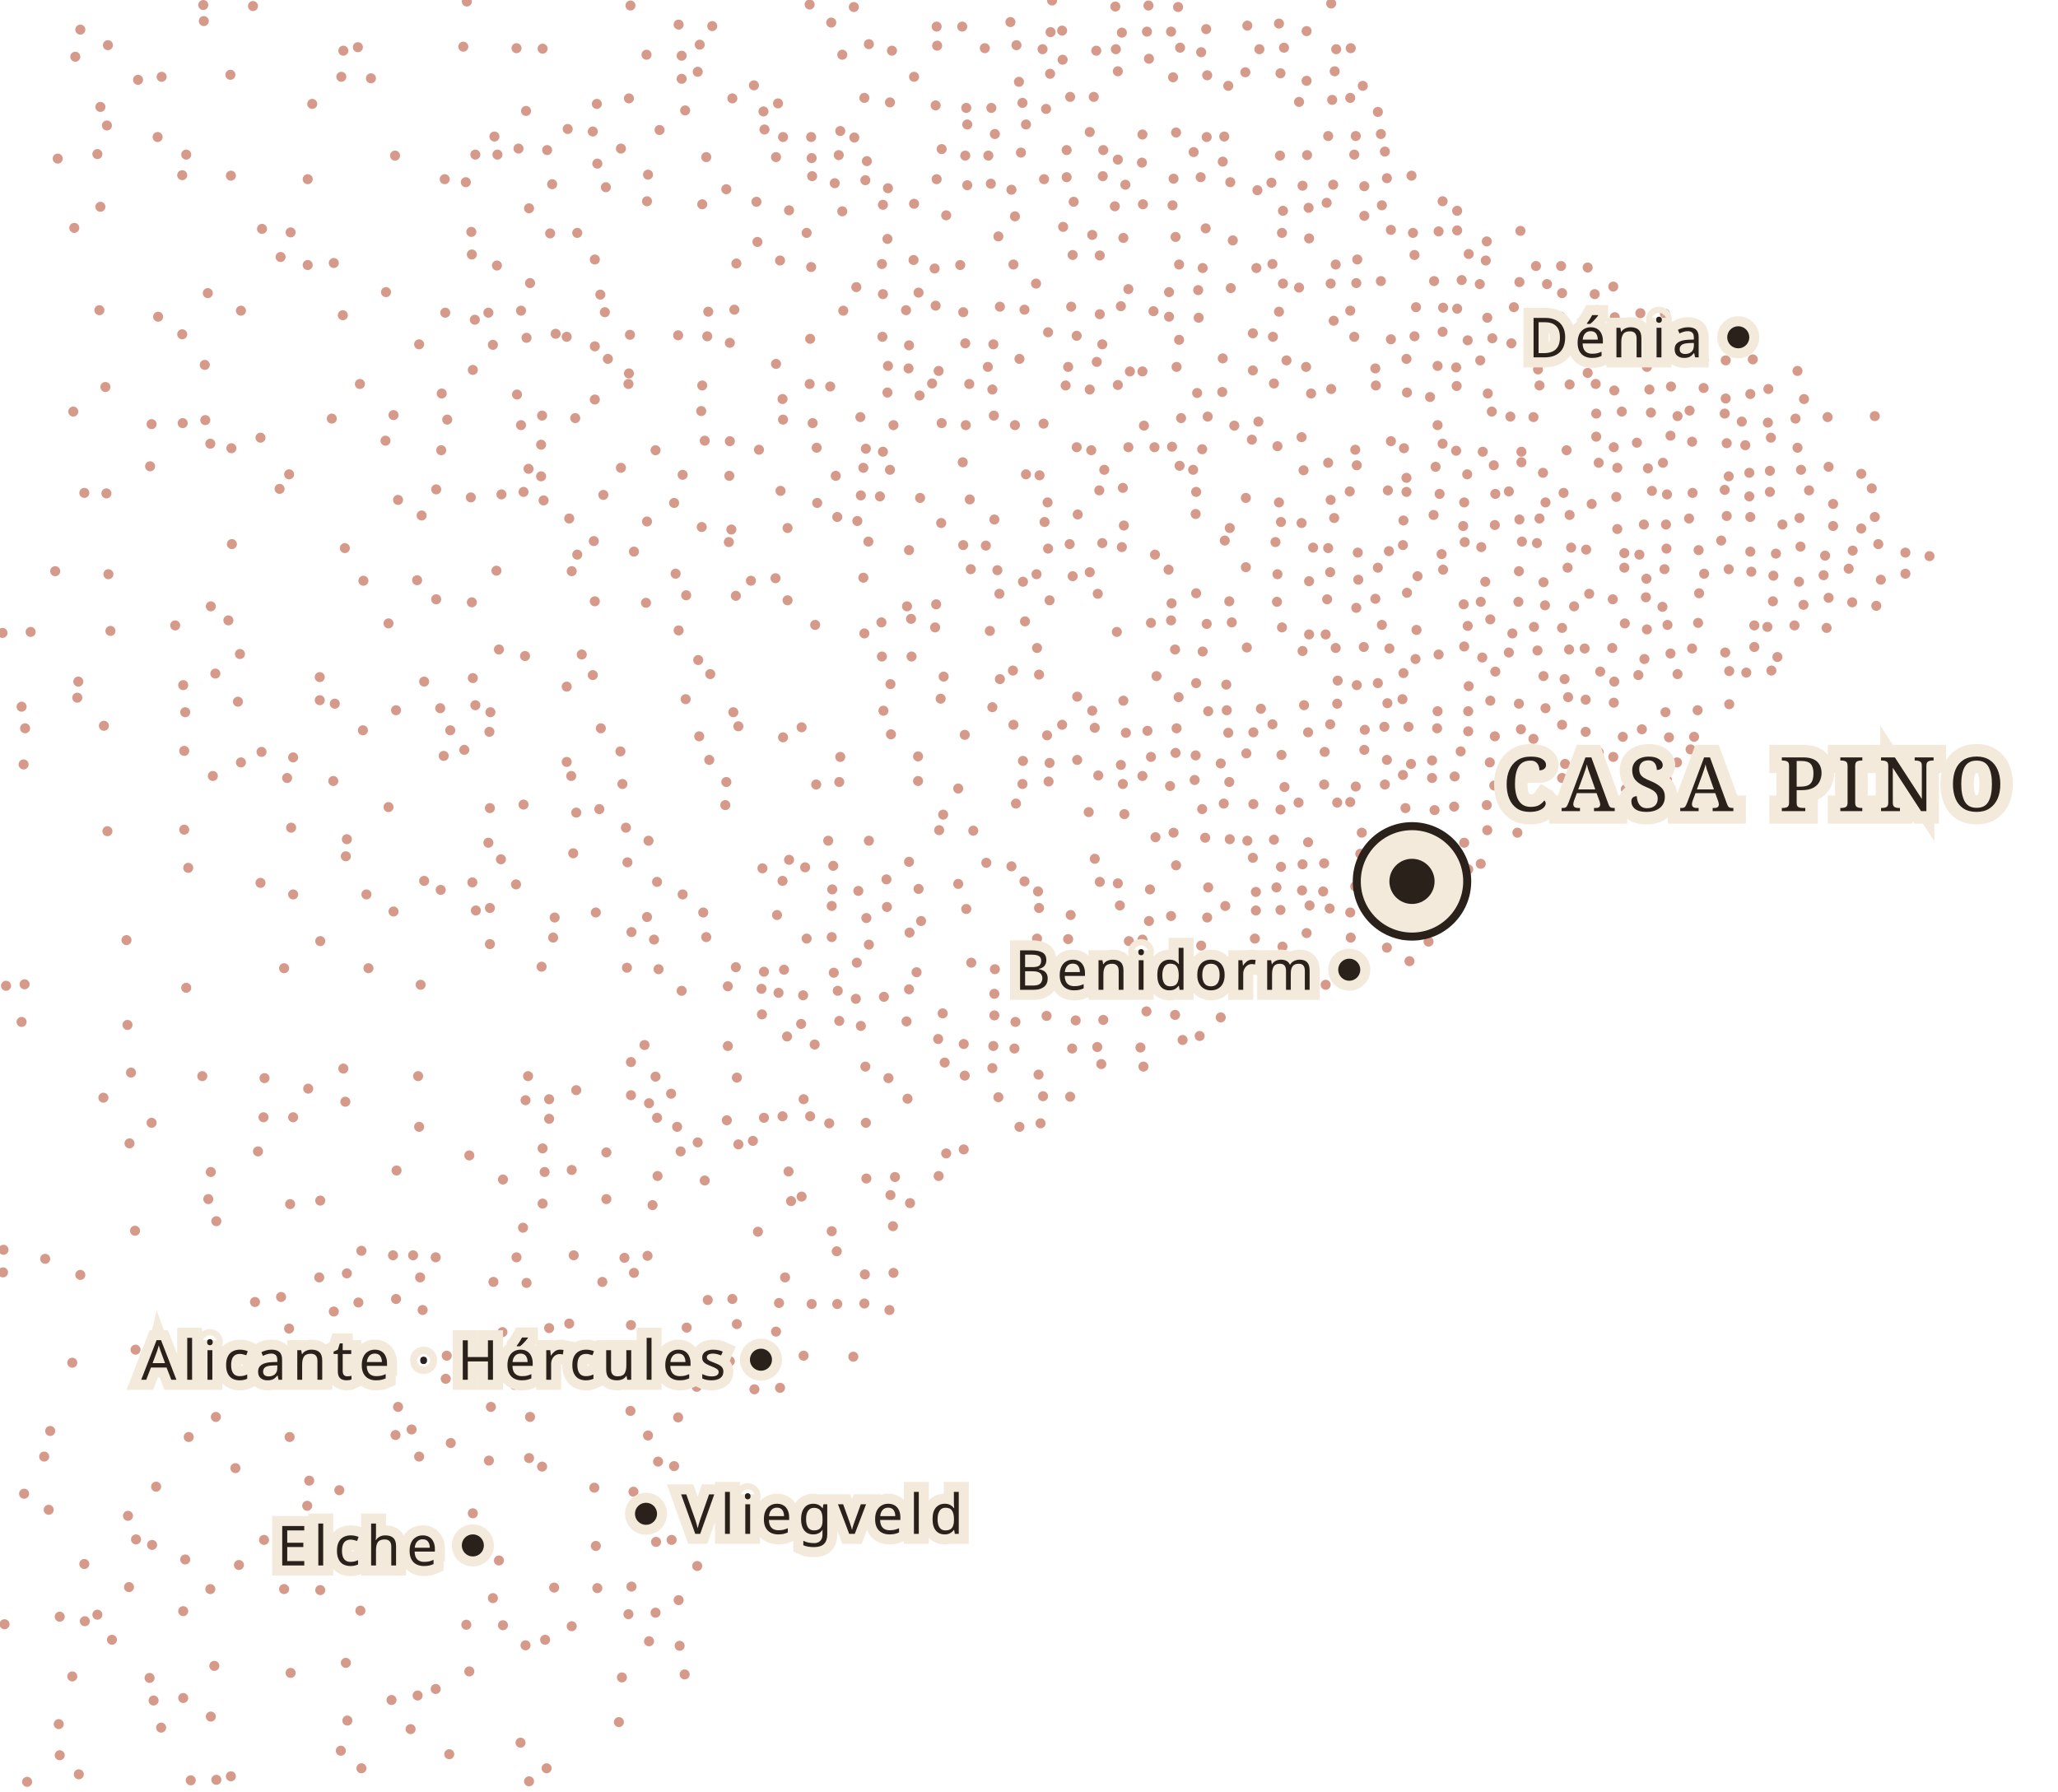
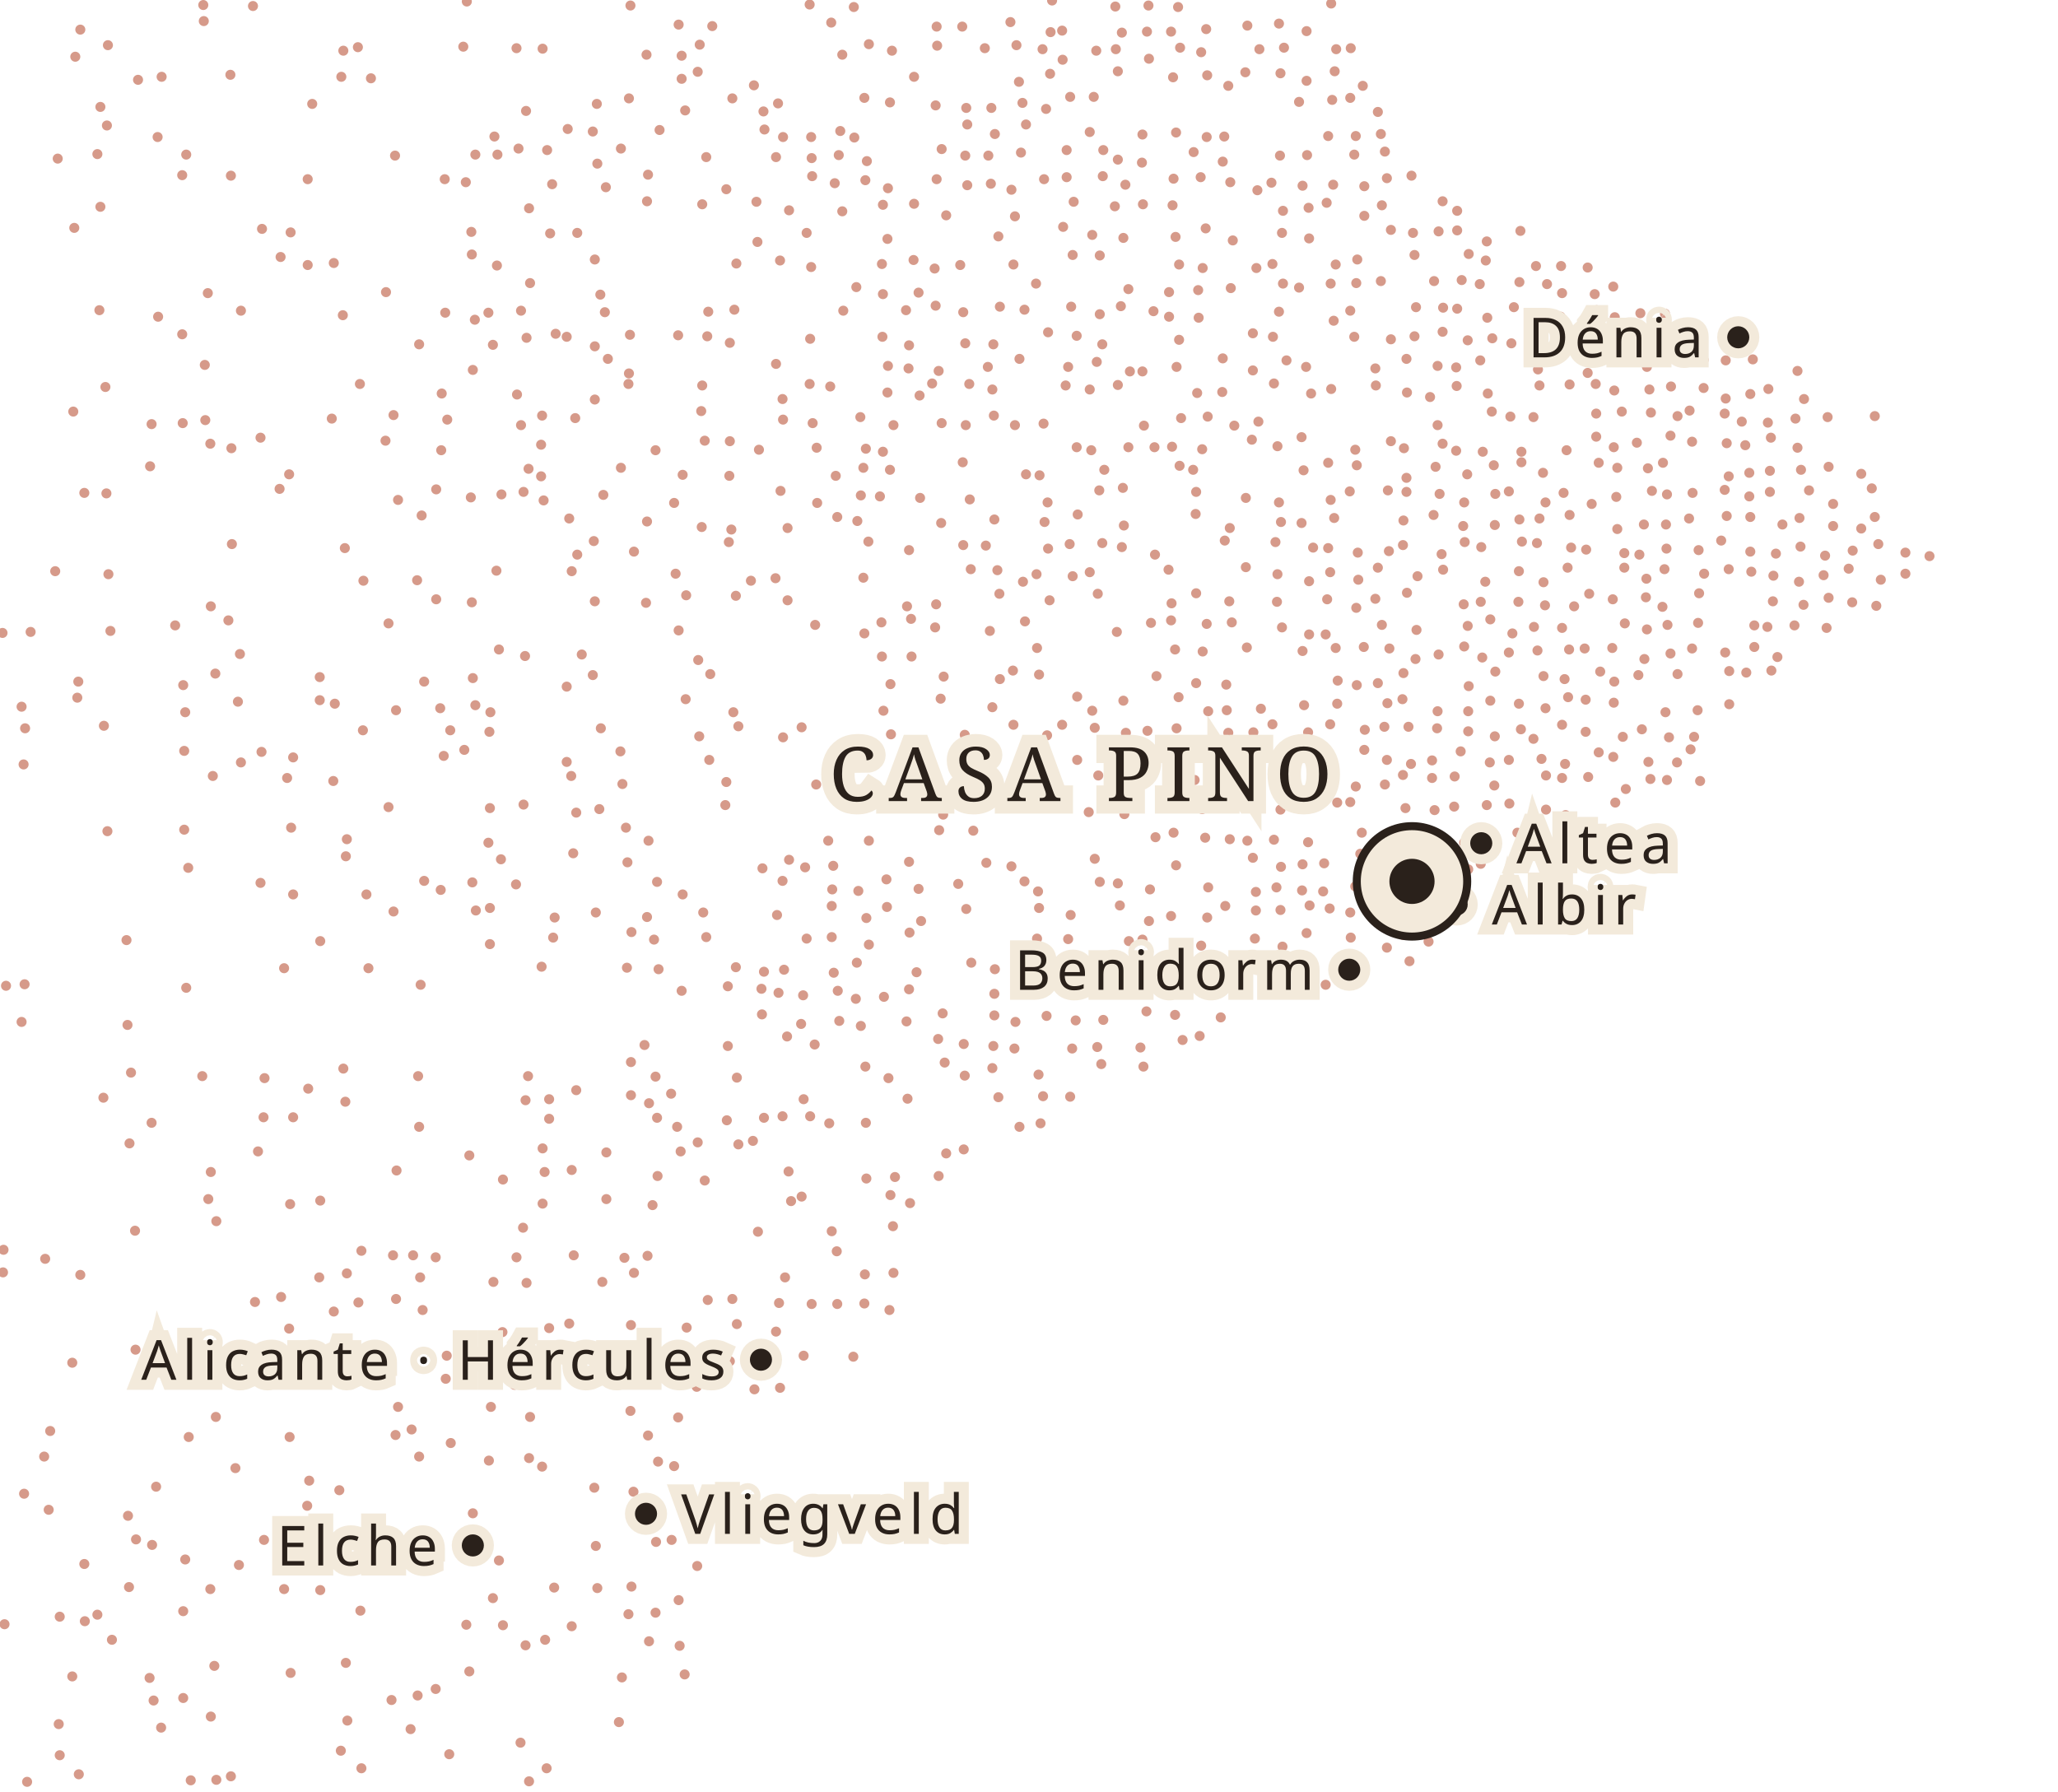
<svg xmlns="http://www.w3.org/2000/svg" viewBox="0 0 410 357" role="img" aria-label="Stippelkaart van de Costa Blanca met Casa Pino in Alfàs del Pi">
  <path d="M40.5 1.0h0M50.4 1.2h0M93.0 0.3h0M125.6 1.1h0M161.3 0.9h0M170.1 1.4h0M209.6 0.1h0M222.2 1.3h0M228.8 1.1h0M234.7 1.4h0M265.2 0.7h0M16.0 5.9h0M40.6 4.2h0M135.2 4.9h0M141.9 5.2h0M165.6 4.5h0M186.6 5.3h0M191.7 5.3h0M201.3 4.4h0M209.3 6.4h0M211.6 6.1h0M223.5 6.5h0M228.5 6.3h0M233.3 6.3h0M240.3 5.8h0M248.5 5.1h0M254.8 4.7h0M260.3 6.2h0M15.0 11.3h0M21.5 9.0h0M68.4 10.1h0M71.3 9.4h0M92.3 9.3h0M102.9 9.6h0M108.1 9.7h0M128.8 10.9h0M135.8 11.1h0M139.4 8.9h0M167.8 10.9h0M173.1 8.8h0M177.7 10.1h0M186.7 9.1h0M196.2 9.6h0M202.5 9.0h0M207.7 9.8h0M211.7 11.9h0M218.4 10.1h0M222.3 9.8h0M228.9 11.7h0M235.1 9.5h0M239.3 10.4h0M250.9 9.8h0M255.8 9.5h0M266.2 9.8h0M269.1 9.6h0M27.5 15.9h0M32.2 15.3h0M45.9 14.9h0M68.0 15.3h0M73.9 15.6h0M135.8 15.7h0M139.0 14.3h0M150.2 17.0h0M182.1 15.3h0M203.0 16.3h0M209.2 14.7h0M222.7 14.2h0M233.7 15.4h0M240.5 15.0h0M244.7 17.1h0M248.1 14.4h0M255.1 14.6h0M260.3 16.1h0M265.9 14.2h0M271.5 17.1h0M20.0 21.3h0M62.2 20.7h0M104.8 22.1h0M118.9 20.7h0M125.3 19.6h0M136.5 22.0h0M145.9 19.6h0M152.1 22.2h0M155.0 20.6h0M172.2 19.5h0M177.3 20.4h0M186.4 21.0h0M192.5 21.5h0M197.5 21.5h0M203.7 20.5h0M208.4 21.7h0M213.2 19.3h0M217.9 19.3h0M258.8 20.3h0M265.4 19.9h0M269.0 19.5h0M274.5 22.3h0M21.3 25.0h0M31.4 27.3h0M98.5 27.2h0M113.1 25.7h0M118.1 26.2h0M131.4 25.9h0M152.3 25.8h0M156.0 27.3h0M161.6 27.3h0M167.4 26.1h0M170.2 27.4h0M192.7 24.8h0M198.2 26.7h0M204.4 24.8h0M217.1 26.3h0M227.6 26.8h0M234.3 26.4h0M240.4 27.3h0M243.9 27.2h0M264.6 27.1h0M270.1 27.1h0M275.1 26.7h0M11.5 31.6h0M19.4 30.7h0M37.1 30.8h0M78.7 31.0h0M94.7 30.8h0M99.1 30.8h0M103.3 29.6h0M109.0 29.9h0M119.0 32.6h0M123.7 29.6h0M140.7 31.3h0M154.6 31.3h0M161.7 31.5h0M167.1 30.9h0M172.7 32.1h0M187.6 29.7h0M192.3 31.0h0M196.9 31.0h0M203.4 30.4h0M212.5 29.9h0M219.8 29.9h0M222.7 31.8h0M227.5 32.4h0M237.8 30.3h0M243.6 32.2h0M255.0 31.0h0M260.4 30.9h0M269.8 30.8h0M275.9 30.2h0M36.3 34.9h0M46.0 35.0h0M61.3 35.7h0M88.6 35.7h0M92.8 36.3h0M110.0 36.7h0M120.7 37.3h0M129.1 34.8h0M144.7 37.7h0M161.8 35.1h0M166.3 36.5h0M172.4 35.9h0M176.9 37.5h0M186.6 35.7h0M192.7 36.9h0M197.4 36.6h0M201.5 37.8h0M208.0 35.7h0M212.5 35.3h0M219.7 35.1h0M224.2 36.8h0M233.8 35.6h0M239.2 35.3h0M245.1 36.3h0M250.5 37.9h0M253.3 36.4h0M259.5 37.0h0M265.6 36.8h0M271.8 37.1h0M276.3 35.5h0M281.2 35.0h0M20.0 41.2h0M105.4 41.5h0M128.9 40.1h0M139.9 40.7h0M150.7 40.2h0M157.2 41.9h0M167.8 42.1h0M175.9 40.8h0M182.1 40.6h0M188.5 42.9h0M202.2 43.1h0M213.9 40.2h0M222.1 41.1h0M227.7 40.7h0M233.6 40.9h0M255.6 42.0h0M260.7 41.4h0M264.3 40.4h0M271.8 43.0h0M275.3 40.9h0M287.4 40.1h0M290.3 42.0h0M14.8 45.4h0M52.2 45.6h0M57.9 46.3h0M93.9 46.2h0M109.6 46.5h0M115.0 46.4h0M150.9 48.2h0M160.7 46.4h0M176.8 47.6h0M198.9 47.1h0M211.8 45.2h0M217.6 46.8h0M223.8 47.4h0M234.2 47.2h0M240.2 45.5h0M245.6 47.9h0M255.4 46.4h0M260.8 47.5h0M277.1 45.8h0M281.5 46.4h0M286.6 46.1h0M290.3 45.9h0M296.2 48.1h0M302.9 46.0h0M55.9 51.2h0M61.3 52.8h0M66.5 52.4h0M94.0 50.7h0M99.0 52.9h0M118.5 51.7h0M146.7 52.5h0M155.4 51.9h0M161.6 53.2h0M175.7 52.6h0M182.0 51.8h0M186.2 53.5h0M191.3 52.8h0M201.9 52.7h0M213.7 50.8h0M219.1 50.9h0M234.9 52.7h0M239.6 53.4h0M250.3 53.4h0M253.5 52.6h0M266.1 52.7h0M270.4 51.7h0M281.8 50.8h0M292.6 50.6h0M296.0 51.9h0M306.0 53.0h0M311.0 53.0h0M316.3 53.3h0M41.4 58.4h0M76.9 58.2h0M105.6 56.4h0M119.6 58.7h0M170.6 57.2h0M175.9 58.6h0M183.0 58.3h0M206.4 56.5h0M224.8 57.6h0M232.9 58.2h0M238.7 57.8h0M245.2 57.4h0M255.6 56.5h0M258.8 57.3h0M265.1 56.5h0M270.2 56.4h0M275.1 56.0h0M285.7 56.0h0M291.2 55.8h0M294.8 56.6h0M302.7 56.2h0M308.2 56.6h0M311.2 58.4h0M317.7 58.6h0M321.4 57.1h0M19.8 61.8h0M31.5 63.1h0M48.0 61.9h0M68.3 62.8h0M88.7 62.3h0M94.6 63.7h0M97.3 62.3h0M103.8 61.9h0M120.5 62.2h0M141.1 62.1h0M146.3 61.7h0M168.0 61.9h0M180.5 61.8h0M186.4 60.9h0M191.9 62.2h0M199.2 61.1h0M204.1 61.7h0M213.4 61.1h0M219.1 62.6h0M223.3 61.0h0M229.8 62.0h0M232.9 63.1h0M238.8 63.3h0M254.8 62.1h0M265.7 63.9h0M269.0 61.9h0M282.1 61.2h0M287.5 61.3h0M290.3 61.5h0M296.3 63.3h0M301.6 61.2h0M308.1 63.6h0M310.9 63.1h0M318.1 61.8h0M321.7 63.2h0M326.8 62.4h0M331.7 62.5h0M36.3 66.6h0M83.5 68.6h0M98.2 68.7h0M104.9 67.3h0M110.7 66.5h0M112.9 67.1h0M118.5 69.0h0M125.5 66.7h0M135.1 66.8h0M140.9 67.0h0M145.4 68.3h0M161.4 67.5h0M175.8 67.1h0M181.1 68.8h0M192.3 68.4h0M197.9 68.6h0M208.8 66.2h0M214.5 66.9h0M219.6 68.6h0M234.9 67.7h0M249.6 66.4h0M253.6 67.1h0M269.8 67.1h0M277.1 67.6h0M281.8 67.0h0M287.4 66.1h0M292.4 67.8h0M297.3 67.4h0M301.1 68.4h0M310.7 66.9h0M318.6 68.2h0M323.2 68.1h0M328.5 67.8h0M332.0 68.5h0M336.7 68.0h0M344.4 66.6h0M347.6 67.5h0M40.8 72.7h0M94.2 73.7h0M121.1 71.5h0M125.3 74.4h0M154.6 72.5h0M176.9 72.9h0M181.0 73.4h0M187.0 73.9h0M196.8 73.1h0M203.1 71.5h0M212.8 73.1h0M218.5 72.1h0M225.1 74.0h0M227.6 74.0h0M234.4 73.1h0M243.6 71.4h0M249.6 73.8h0M256.3 71.8h0M260.2 73.1h0M274.0 73.4h0M280.2 71.5h0M286.4 72.9h0M290.1 73.2h0M294.9 71.8h0M306.4 73.6h0M316.3 74.3h0M328.1 73.1h0M339.4 71.7h0M343.8 71.8h0M349.2 71.6h0M358.1 73.9h0M21.0 77.1h0M71.7 76.5h0M88.0 78.4h0M103.0 78.6h0M118.5 79.6h0M125.2 76.5h0M139.9 76.8h0M155.9 79.5h0M161.3 76.5h0M165.4 77.0h0M176.8 78.2h0M183.2 78.8h0M185.7 76.4h0M193.1 76.5h0M197.7 77.6h0M212.3 76.8h0M217.1 77.6h0M222.7 76.7h0M238.5 78.3h0M243.5 78.1h0M253.8 76.4h0M261.2 78.4h0M265.2 77.5h0M274.1 76.8h0M280.3 78.2h0M284.9 79.1h0M290.2 76.9h0M296.4 78.4h0M306.7 76.8h0M312.7 76.6h0M317.9 76.5h0M321.6 77.8h0M328.6 77.6h0M332.9 77.0h0M339.4 77.3h0M343.8 79.4h0M348.7 78.5h0M352.3 77.5h0M359.4 79.5h0M14.6 82.0h0M30.2 84.5h0M36.4 84.3h0M40.9 83.7h0M66.1 83.4h0M78.4 82.7h0M89.1 83.6h0M103.8 84.7h0M108.0 82.8h0M114.6 83.3h0M139.7 81.9h0M156.0 83.6h0M161.9 84.3h0M171.4 83.1h0M178.0 84.7h0M187.6 84.3h0M192.4 84.7h0M198.0 82.8h0M202.2 84.7h0M207.9 84.4h0M227.9 84.8h0M235.3 83.3h0M240.6 83.0h0M245.9 84.8h0M250.7 84.0h0M286.4 84.7h0M297.2 82.0h0M300.9 83.0h0M305.5 83.1h0M318.0 82.4h0M323.1 82.0h0M328.9 82.2h0M334.2 82.9h0M336.6 81.8h0M343.6 82.4h0M347.0 84.0h0M352.2 84.2h0M357.7 83.4h0M364.1 83.1h0M373.5 82.9h0M41.9 88.4h0M46.1 89.3h0M51.9 87.2h0M76.8 87.8h0M87.9 89.7h0M107.8 88.6h0M130.6 89.7h0M140.4 87.8h0M145.4 87.9h0M151.2 89.6h0M162.7 89.2h0M172.5 89.4h0M175.9 90.0h0M214.5 89.1h0M217.4 89.7h0M224.8 89.1h0M230.0 89.1h0M233.5 89.0h0M239.5 89.5h0M249.4 87.6h0M254.5 88.9h0M259.3 87.1h0M270.0 89.6h0M277.1 87.9h0M279.7 89.3h0M287.4 88.4h0M290.1 89.8h0M295.4 90.0h0M303.1 90.0h0M312.1 89.7h0M318.0 87.0h0M321.5 89.1h0M326.1 88.2h0M332.8 86.8h0M337.1 88.0h0M344.0 88.3h0M347.7 88.7h0M352.8 87.2h0M358.1 89.2h0M29.9 92.9h0M57.6 94.5h0M105.3 93.4h0M107.8 94.9h0M123.7 93.2h0M136.0 94.6h0M145.3 94.8h0M166.5 94.8h0M172.0 93.2h0M177.3 93.6h0M191.8 92.1h0M204.4 94.5h0M207.1 94.7h0M220.0 93.6h0M235.0 92.8h0M237.7 93.6h0M259.7 93.7h0M264.6 92.2h0M270.3 92.7h0M280.2 95.2h0M286.0 93.0h0M292.3 94.5h0M297.6 92.7h0M303.1 92.1h0M307.4 94.2h0M318.5 92.2h0M322.2 93.2h0M328.3 93.3h0M331.3 92.2h0M344.4 94.9h0M348.5 94.2h0M352.6 93.8h0M358.8 93.6h0M364.3 93.0h0M370.8 94.4h0M16.8 98.2h0M21.2 98.3h0M55.7 97.4h0M79.3 99.6h0M86.9 97.5h0M93.8 99.1h0M99.9 98.5h0M104.3 98.0h0M108.3 99.7h0M120.2 98.6h0M134.3 100.2h0M155.5 97.8h0M162.8 100.2h0M171.5 98.7h0M175.3 98.9h0M183.3 99.2h0M193.2 99.5h0M208.7 100.1h0M219.0 97.7h0M223.7 97.2h0M238.3 98.0h0M248.2 99.2h0M254.8 100.1h0M265.1 99.6h0M268.9 97.9h0M276.5 97.7h0M280.2 98.0h0M286.8 98.4h0M291.7 100.1h0M297.9 98.4h0M300.6 97.9h0M307.9 100.1h0M311.5 98.2h0M317.1 100.4h0M322.0 99.0h0M329.1 97.8h0M332.1 98.5h0M337.2 98.2h0M343.6 97.6h0M348.5 98.9h0M352.6 98.0h0M360.4 97.7h0M365.2 100.4h0M372.9 97.3h0M84.0 102.7h0M113.4 103.3h0M128.9 103.9h0M139.8 105.0h0M145.7 105.5h0M156.9 105.2h0M166.8 103.0h0M170.8 103.8h0M187.5 104.2h0M198.1 103.5h0M208.1 104.0h0M214.7 102.5h0M223.9 104.7h0M238.2 102.4h0M245.0 105.2h0M255.2 104.0h0M259.3 104.2h0M265.8 103.2h0M279.6 103.7h0M285.6 102.6h0M291.5 104.8h0M297.8 104.6h0M302.7 103.5h0M306.7 103.3h0M312.7 102.6h0M322.2 105.4h0M327.5 104.5h0M331.9 104.5h0M336.5 103.3h0M344.0 102.8h0M348.7 103.0h0M355.1 104.5h0M358.5 103.2h0M365.2 104.8h0M370.8 105.3h0M373.5 103.0h0M46.2 108.4h0M68.7 109.2h0M115.0 110.5h0M118.3 107.8h0M126.3 109.9h0M145.2 108.0h0M173.0 107.9h0M181.1 109.6h0M191.9 108.6h0M196.4 108.7h0M208.8 109.3h0M213.1 108.4h0M219.6 108.2h0M223.5 109.0h0M230.1 110.5h0M244.0 107.7h0M254.1 108.0h0M261.6 109.1h0M264.6 109.2h0M270.5 110.1h0M276.7 109.8h0M279.5 108.6h0M287.2 110.4h0M291.8 108.0h0M295.1 109.0h0M303.2 107.9h0M306.2 108.2h0M313.0 109.1h0M316.0 109.5h0M323.6 110.2h0M326.6 110.5h0M332.0 109.3h0M338.4 109.6h0M342.9 107.7h0M348.7 109.9h0M353.8 110.3h0M358.7 108.9h0M363.6 110.7h0M369.1 109.7h0M374.2 108.4h0M379.6 110.1h0M384.4 110.8h0M11.0 113.8h0M21.6 114.4h0M72.4 115.7h0M83.1 115.6h0M98.9 113.7h0M113.9 113.8h0M134.6 114.3h0M149.6 115.7h0M154.5 115.2h0M172.0 115.1h0M193.4 113.4h0M198.7 113.6h0M203.8 115.9h0M206.5 114.4h0M213.7 114.8h0M217.1 114.0h0M232.8 113.5h0M248.2 113.0h0M254.5 114.4h0M260.8 115.8h0M265.0 114.0h0M270.6 115.5h0M274.5 113.1h0M282.4 114.8h0M287.5 113.5h0M295.9 115.9h0M302.6 113.8h0M307.5 116.0h0M312.3 113.1h0M323.6 113.1h0M328.0 115.3h0M331.6 113.4h0M339.5 114.3h0M344.4 113.4h0M348.9 113.9h0M353.3 114.7h0M358.4 115.9h0M363.3 114.6h0M368.3 113.3h0M374.7 115.5h0M379.6 114.3h0M42.0 120.8h0M86.9 119.4h0M94.0 120.0h0M118.5 119.8h0M128.7 120.1h0M136.7 118.6h0M146.6 118.7h0M156.9 119.6h0M180.7 120.8h0M186.5 120.4h0M199.1 118.3h0M209.1 119.6h0M218.7 118.3h0M233.4 120.2h0M238.3 118.2h0M244.9 119.8h0M254.4 119.9h0M264.4 119.4h0M270.2 121.1h0M274.0 119.3h0M280.3 118.1h0M291.6 120.4h0M295.0 119.9h0M302.5 119.9h0M307.8 120.6h0M313.6 120.8h0M316.6 118.3h0M321.3 119.4h0M327.9 119.0h0M331.2 120.9h0M338.5 118.2h0M353.2 119.8h0M359.3 120.5h0M364.3 119.1h0M369.0 120.0h0M373.8 120.7h0M0.5 126.1h0M6.1 125.9h0M22.0 125.7h0M34.9 124.6h0M45.5 123.6h0M77.4 124.2h0M135.2 125.6h0M162.4 124.5h0M172.2 126.2h0M175.6 124.0h0M181.5 123.3h0M186.3 125.0h0M197.2 125.7h0M204.2 123.8h0M222.5 125.9h0M229.3 124.1h0M233.3 123.6h0M240.4 124.3h0M245.4 124.0h0M255.4 125.0h0M260.8 126.4h0M264.1 126.4h0M275.3 124.5h0M282.2 125.5h0M292.4 124.7h0M296.9 123.4h0M301.3 126.2h0M305.6 124.9h0M311.2 125.1h0M323.7 124.2h0M328.1 125.4h0M332.2 124.5h0M338.3 124.1h0M349.5 124.6h0M352.1 124.9h0M357.5 124.6h0M363.9 125.1h0M47.8 130.3h0M99.4 129.4h0M104.6 130.7h0M115.9 130.4h0M139.1 131.5h0M175.7 130.8h0M181.6 130.8h0M206.6 129.1h0M234.1 129.4h0M239.6 129.8h0M248.4 129.0h0M259.5 129.7h0M266.1 129.1h0M271.7 128.9h0M276.8 129.2h0M282.0 131.3h0M286.6 130.4h0M291.7 128.8h0M295.3 131.0h0M300.6 130.0h0M306.3 129.6h0M312.6 129.4h0M315.7 129.2h0M321.2 129.1h0M327.6 131.3h0M332.8 130.2h0M337.1 129.2h0M343.7 130.0h0M349.5 128.9h0M354.1 130.9h0M15.6 135.8h0M36.5 136.5h0M42.9 134.2h0M63.7 134.9h0M84.5 135.8h0M94.2 135.1h0M112.9 136.8h0M118.1 134.5h0M141.5 134.3h0M177.4 136.3h0M188.0 134.8h0M199.2 135.3h0M201.8 133.6h0M207.0 134.4h0M230.4 134.7h0M238.3 136.1h0M244.3 136.4h0M266.5 135.6h0M270.3 136.5h0M274.5 136.1h0M279.6 134.1h0M292.6 136.7h0M297.9 133.8h0M307.5 134.7h0M311.7 135.3h0M318.8 133.8h0M321.6 135.8h0M326.4 134.5h0M334.2 134.3h0M344.5 133.7h0M347.9 134.0h0M352.9 133.6h0M4.3 140.8h0M15.4 139.0h0M36.9 141.9h0M47.4 139.8h0M63.7 139.5h0M66.7 140.2h0M78.9 141.5h0M87.7 141.1h0M94.7 140.5h0M97.7 141.9h0M136.6 139.3h0M146.1 141.9h0M176.0 141.6h0M187.4 139.2h0M197.7 140.9h0M214.6 138.8h0M217.6 141.6h0M223.8 139.6h0M234.8 138.9h0M240.7 141.7h0M244.4 141.5h0M251.2 141.2h0M259.8 140.5h0M266.4 140.2h0M276.4 140.1h0M279.4 139.3h0M286.4 141.7h0M292.5 141.7h0M296.9 139.6h0M302.6 140.2h0M307.9 141.1h0M312.4 138.9h0M315.9 139.4h0M321.5 140.0h0M331.8 141.9h0M338.2 141.5h0M344.5 140.3h0M5.0 145.1h0M20.7 144.6h0M72.3 145.5h0M89.7 145.5h0M97.5 145.8h0M119.7 145.1h0M139.3 146.7h0M147.1 144.7h0M156.0 146.9h0M159.7 144.9h0M177.5 146.3h0M192.2 146.4h0M201.9 144.4h0M208.6 146.5h0M211.6 144.4h0M218.1 145.0h0M224.3 146.0h0M228.6 145.6h0M234.4 145.1h0M244.7 146.0h0M249.7 145.9h0M253.5 144.3h0M260.6 145.9h0M265.0 144.3h0M271.9 145.4h0M275.8 144.8h0M280.6 144.8h0M286.3 145.1h0M292.5 145.7h0M297.8 146.7h0M303.0 145.3h0M305.5 147.2h0M311.2 144.4h0M315.9 145.8h0M323.3 146.8h0M327.1 145.3h0M332.5 146.9h0M337.5 146.8h0M4.7 152.3h0M36.7 149.6h0M48.0 151.9h0M52.1 149.8h0M58.4 150.9h0M88.4 150.6h0M92.5 149.4h0M112.9 151.8h0M123.6 149.7h0M141.3 151.4h0M167.4 150.8h0M182.9 150.7h0M203.8 151.6h0M209.1 152.0h0M214.6 151.4h0M223.3 152.4h0M229.3 150.8h0M234.2 150.0h0M238.2 150.5h0M243.2 152.1h0M248.3 150.1h0M255.3 150.4h0M263.9 149.8h0M271.8 149.4h0M276.3 151.4h0M281.1 152.2h0M285.3 151.5h0M291.0 149.7h0M296.8 151.9h0M300.6 151.4h0M307.1 151.2h0M311.8 152.2h0M318.5 149.9h0M321.4 150.8h0M328.4 151.8h0M334.1 151.9h0M336.8 149.3h0M42.4 154.6h0M57.2 155.0h0M66.4 155.6h0M113.8 154.6h0M124.0 156.2h0M144.7 155.8h0M162.6 156.3h0M167.2 155.8h0M182.9 155.6h0M190.9 157.1h0M203.7 156.2h0M208.9 155.7h0M218.8 154.5h0M223.7 156.2h0M227.6 154.6h0M233.1 156.6h0M238.0 155.4h0M244.9 155.8h0M255.9 156.8h0M263.8 156.3h0M270.1 156.7h0M275.9 156.3h0M279.5 154.4h0M285.3 155.0h0M289.8 154.7h0M297.7 156.5h0M308.0 154.5h0M311.2 155.0h0M316.4 154.8h0M323.9 157.2h0M328.8 155.2h0M332.1 155.4h0M338.7 155.6h0M77.4 160.8h0M97.6 161.0h0M104.3 160.3h0M114.8 161.9h0M119.4 161.2h0M144.5 160.4h0M187.9 162.3h0M202.4 160.1h0M216.9 161.8h0M224.0 162.2h0M239.5 161.2h0M243.8 160.1h0M249.7 160.2h0M255.1 161.3h0M258.7 159.9h0M266.4 159.9h0M269.0 159.8h0M280.0 161.0h0M285.8 161.4h0M289.7 160.7h0M296.2 160.4h0M300.7 160.1h0M308.0 161.3h0M311.9 162.4h0M321.8 159.9h0M21.4 165.6h0M36.7 165.3h0M58.0 164.9h0M69.1 167.2h0M97.3 167.9h0M124.7 164.9h0M129.2 167.5h0M165.0 167.5h0M173.1 167.5h0M187.1 165.4h0M193.9 165.5h0M230.2 166.8h0M233.8 165.9h0M240.1 166.9h0M245.0 167.2h0M248.5 167.5h0M253.8 167.3h0M260.6 167.8h0M271.3 165.9h0M276.8 166.2h0M280.9 167.4h0M291.7 167.9h0M296.3 165.4h0M302.3 165.9h0M37.5 172.9h0M68.9 170.6h0M99.8 171.2h0M114.2 170.0h0M125.0 171.8h0M151.9 173.0h0M157.2 171.3h0M160.4 172.8h0M166.0 172.5h0M181.1 171.7h0M196.5 171.9h0M201.5 172.6h0M218.1 171.1h0M234.3 172.4h0M249.6 170.9h0M255.2 172.7h0M259.5 172.2h0M263.8 172.0h0M271.0 170.1h0M275.8 170.7h0M287.5 172.7h0M292.5 173.2h0M295.0 172.1h0M51.9 175.9h0M58.4 178.2h0M73.0 178.2h0M84.5 175.5h0M87.8 177.3h0M94.1 175.8h0M102.8 176.2h0M130.9 175.7h0M136.0 178.2h0M155.9 175.5h0M165.8 177.2h0M171.0 177.5h0M176.6 175.2h0M183.0 177.1h0M190.9 176.1h0M204.1 175.6h0M206.8 177.6h0M219.1 175.7h0M222.7 176.0h0M229.1 177.2h0M240.7 176.8h0M250.2 177.7h0M254.3 176.8h0M259.4 177.4h0M263.6 177.6h0M270.0 176.6h0M281.0 178.2h0M285.4 177.0h0M78.4 181.6h0M94.8 181.4h0M97.6 180.9h0M110.5 182.8h0M118.7 181.8h0M128.9 182.7h0M140.1 181.8h0M154.8 182.3h0M165.7 180.5h0M172.6 182.9h0M176.7 180.7h0M183.5 183.5h0M192.5 181.1h0M207.0 180.9h0M213.3 182.3h0M223.1 180.4h0M228.9 183.5h0M233.3 182.5h0M240.5 182.8h0M244.1 180.5h0M250.2 181.4h0M255.1 181.3h0M260.9 180.4h0M264.9 181.0h0M269.0 181.8h0M276.8 182.2h0M280.3 181.3h0M287.1 183.2h0M25.2 187.3h0M63.8 187.5h0M97.6 188.1h0M110.2 186.8h0M125.8 185.7h0M130.3 187.2h0M140.7 186.7h0M160.7 187.0h0M165.7 186.7h0M173.1 188.2h0M181.2 185.8h0M206.6 187.0h0M212.8 187.1h0M224.9 187.5h0M227.6 187.2h0M239.3 188.4h0M250.0 187.0h0M255.5 188.6h0M260.3 185.9h0M269.1 186.8h0M276.3 188.8h0M279.6 186.3h0M284.6 187.6h0M56.6 192.9h0M73.4 192.9h0M107.9 192.6h0M124.9 192.8h0M131.2 193.1h0M146.6 192.7h0M152.2 193.6h0M156.2 193.2h0M166.1 193.8h0M170.7 191.8h0M182.6 193.7h0M193.5 191.8h0M198.2 193.1h0M203.8 191.7h0M206.5 191.0h0M213.4 192.0h0M218.6 193.6h0M223.3 191.5h0M227.8 191.9h0M237.9 192.8h0M242.9 192.6h0M249.3 191.5h0M255.9 191.2h0M259.6 191.8h0M266.1 191.7h0M270.5 191.5h0M280.8 191.5h0M1.2 196.4h0M4.9 196.1h0M37.1 196.8h0M83.8 196.2h0M135.8 197.4h0M145.0 196.5h0M151.7 197.0h0M155.1 197.8h0M160.0 198.3h0M166.9 197.4h0M170.5 199.0h0M176.1 198.6h0M181.1 197.1h0M198.1 198.0h0M206.5 196.0h0M212.7 196.5h0M217.7 197.2h0M228.6 197.2h0M234.3 198.1h0M244.1 196.4h0M255.5 198.1h0M264.1 196.2h0M4.3 203.6h0M25.4 204.2h0M151.8 202.1h0M159.6 204.0h0M167.2 203.4h0M171.5 204.4h0M180.6 203.5h0M187.8 201.9h0M198.1 202.3h0M202.3 203.6h0M208.5 202.4h0M214.3 203.3h0M219.8 203.2h0M228.4 201.5h0M234.1 202.2h0M243.2 202.7h0M128.4 208.2h0M145.0 208.4h0M156.8 206.5h0M162.3 208.1h0M186.9 207.0h0M192.0 208.0h0M197.9 208.4h0M202.1 208.9h0M213.6 208.9h0M218.6 208.6h0M227.2 208.7h0M235.6 207.2h0M239.0 206.4h0M26.1 213.7h0M40.3 214.4h0M52.7 214.8h0M68.4 212.9h0M83.3 214.4h0M105.2 214.4h0M125.7 211.6h0M130.6 214.5h0M146.8 214.7h0M172.4 212.5h0M177.0 214.8h0M188.2 211.7h0M192.2 214.3h0M197.7 212.8h0M206.9 214.1h0M219.4 212.0h0M227.8 212.5h0M20.6 218.7h0M61.4 216.9h0M68.8 219.5h0M104.7 219.2h0M109.4 219.0h0M114.8 217.2h0M125.7 218.2h0M129.3 219.8h0M133.7 217.9h0M160.1 219.0h0M180.8 218.9h0M198.9 218.6h0M207.8 218.4h0M213.2 218.5h0M30.2 223.7h0M52.5 222.6h0M58.4 222.6h0M83.5 224.5h0M109.4 222.9h0M130.9 222.7h0M134.9 224.5h0M144.8 223.2h0M152.2 222.7h0M155.9 222.4h0M161.4 222.4h0M165.2 223.8h0M172.5 223.7h0M203.1 224.5h0M207.3 223.8h0M25.8 227.8h0M51.4 229.4h0M93.5 230.2h0M108.1 228.8h0M120.8 229.6h0M135.6 229.4h0M139.0 227.6h0M147.1 228.0h0M150.0 227.3h0M188.5 229.8h0M192.0 229.0h0M42.0 233.5h0M79.0 233.2h0M100.2 235.0h0M108.5 233.5h0M113.9 233.1h0M131.0 234.3h0M140.4 235.2h0M157.1 233.4h0M172.6 234.8h0M178.3 234.5h0M187.0 234.3h0M41.5 238.9h0M57.8 239.9h0M63.8 239.2h0M108.1 239.8h0M120.8 238.9h0M130.0 240.1h0M157.6 239.3h0M159.7 238.4h0M177.4 238.1h0M181.3 239.7h0M26.9 245.2h0M43.1 243.3h0M104.2 244.6h0M151.0 245.4h0M165.7 245.3h0M177.9 244.3h0M0.7 249.0h0M9.0 250.8h0M72.0 249.2h0M78.3 250.1h0M82.3 250.1h0M86.8 250.5h0M102.9 250.5h0M114.3 250.1h0M124.4 250.6h0M129.0 250.2h0M166.7 249.3h0M0.6 253.5h0M16.0 254.0h0M63.6 254.5h0M69.1 253.7h0M83.7 254.5h0M98.3 255.4h0M104.9 255.6h0M120.0 255.4h0M126.3 253.6h0M156.4 254.5h0M172.3 253.9h0M178.0 253.6h0M50.8 259.4h0M56.0 258.4h0M66.5 261.3h0M71.4 259.5h0M78.9 258.8h0M84.2 261.0h0M141.0 259.0h0M145.9 258.8h0M155.2 259.6h0M161.7 259.8h0M166.8 259.8h0M172.2 259.7h0M177.2 261.0h0M57.6 264.7h0M100.1 265.4h0M105.1 266.8h0M109.4 264.6h0M113.4 263.7h0M125.7 264.0h0M136.8 264.5h0M146.8 263.8h0M154.6 265.3h0M14.4 271.5h0M27.0 268.9h0M36.0 271.7h0M52.5 269.4h0M62.6 270.5h0M89.0 270.1h0M124.5 270.7h0M145.4 271.2h0M149.3 270.8h0M154.6 271.5h0M160.1 270.1h0M170.0 270.3h0M62.3 274.6h0M88.8 274.7h0M102.5 275.9h0M114.4 274.3h0M138.8 276.3h0M150.3 276.8h0M155.4 276.5h0M43.0 282.3h0M79.3 280.3h0M97.8 280.3h0M105.6 282.3h0M125.6 281.1h0M135.1 282.4h0M10.0 285.1h0M37.6 286.3h0M57.7 286.3h0M78.8 285.9h0M82.0 284.8h0M89.8 287.5h0M129.1 286.0h0M8.8 290.2h0M46.9 292.5h0M83.5 290.2h0M97.4 291.0h0M105.4 290.5h0M108.0 292.2h0M131.1 291.2h0M134.3 292.1h0M4.8 297.6h0M31.1 296.2h0M61.6 295.0h0M67.6 296.9h0M118.4 296.4h0M126.2 297.2h0M135.5 298.0h0M9.7 300.8h0M25.5 302.0h0M61.2 300.0h0M94.2 301.5h0M136.3 301.6h0M27.1 306.7h0M30.3 307.8h0M52.6 306.8h0M71.6 305.6h0M77.7 305.3h0M92.3 308.0h0M118.7 308.0h0M130.7 307.2h0M133.8 306.8h0M139.2 305.6h0M16.8 311.6h0M36.9 310.7h0M47.6 311.8h0M61.7 311.8h0M67.7 311.0h0M83.1 311.5h0M99.4 310.9h0M138.9 312.0h0M25.7 316.2h0M41.9 316.6h0M56.6 316.6h0M63.8 316.8h0M98.2 318.4h0M110.4 316.3h0M119.0 316.4h0M125.8 316.1h0M135.2 318.8h0M0.9 323.6h0M11.9 322.1h0M16.9 323.0h0M19.4 321.7h0M36.5 321.0h0M71.8 320.9h0M92.9 323.7h0M100.2 323.8h0M113.9 324.0h0M125.2 321.6h0M130.6 321.3h0M22.3 326.7h0M104.7 327.8h0M108.6 326.7h0M129.3 327.0h0M135.4 327.9h0M14.4 334.0h0M29.8 334.3h0M42.7 331.9h0M57.9 333.3h0M68.9 331.3h0M93.5 333.0h0M123.9 334.2h0M136.4 333.6h0M30.6 338.8h0M36.5 338.3h0M78.0 338.7h0M83.2 337.8h0M86.8 336.5h0M11.7 343.5h0M32.1 344.2h0M42.0 342.0h0M69.2 342.8h0M81.8 344.5h0M123.3 343.1h0M11.9 349.7h0M67.9 348.8h0M89.5 349.5h0M103.7 347.2h0M5.4 355.0h0M15.7 353.5h0M38.0 354.7h0M43.1 354.6h0M46.0 353.9h0M72.0 352.3h0M105.4 354.9h0M108.9 352.3h0" stroke="#B5482A" stroke-opacity=".55" stroke-width="2" stroke-linecap="round" />
  <g font-family="Figtree, sans-serif" font-size="11" letter-spacing="1.2" fill="#2A211B" stroke="#F3EADB" stroke-width="4" paint-order="stroke">
    <circle cx="268.8" cy="193.2" r="2.2" fill="#2A211B" />
    <text x="261.8" y="197.2" text-anchor="end">Benidorm</text>
+     <circle cx="295.1" cy="168.0" r="2.2" fill="#2A211B" />
+     <text x="302.1" y="172.0" text-anchor="start">Altea</text>
+     <circle cx="290.2" cy="180.2" r="2.2" fill="#2A211B" />
+     <text x="297.2" y="184.2" text-anchor="start">Albir</text>
    <circle cx="151.6" cy="270.9" r="2.2" fill="#2A211B" />
    <text x="144.6" y="274.9" text-anchor="end">Alicante · Hércules</text>
    <circle cx="94.2" cy="307.9" r="2.2" fill="#2A211B" />
    <text x="87.2" y="311.9" text-anchor="end">Elche</text>
    <circle cx="128.7" cy="301.6" r="2.2" fill="#2A211B" />
    <text x="135.7" y="305.6" text-anchor="start">Vliegveld</text>
    <circle cx="346.3" cy="67.2" r="2.2" fill="#2A211B" />
    <text x="339.3" y="71.2" text-anchor="end">Dénia</text>
  </g>
  <circle cx="281.3" cy="175.6" r="11" fill="#F3EADB" stroke="#2A211B" stroke-width="1.6" />
  <circle cx="281.3" cy="175.6" r="4.5" fill="#2A211B" />
-   <text stroke="#F3EADB" stroke-width="5" paint-order="stroke" x="299.3" y="161.6" font-family="'Bodoni Moda', Didot, serif" font-size="15" letter-spacing="2.6" fill="#2A211B">CASA PINO</text>
+   <text stroke="#F3EADB" stroke-width="5" paint-order="stroke" x="265.3" y="159.6" text-anchor="end" font-family="'Bodoni Moda', Didot, serif" font-size="15" letter-spacing="2.6" fill="#2A211B">CASA PINO</text>
</svg>
